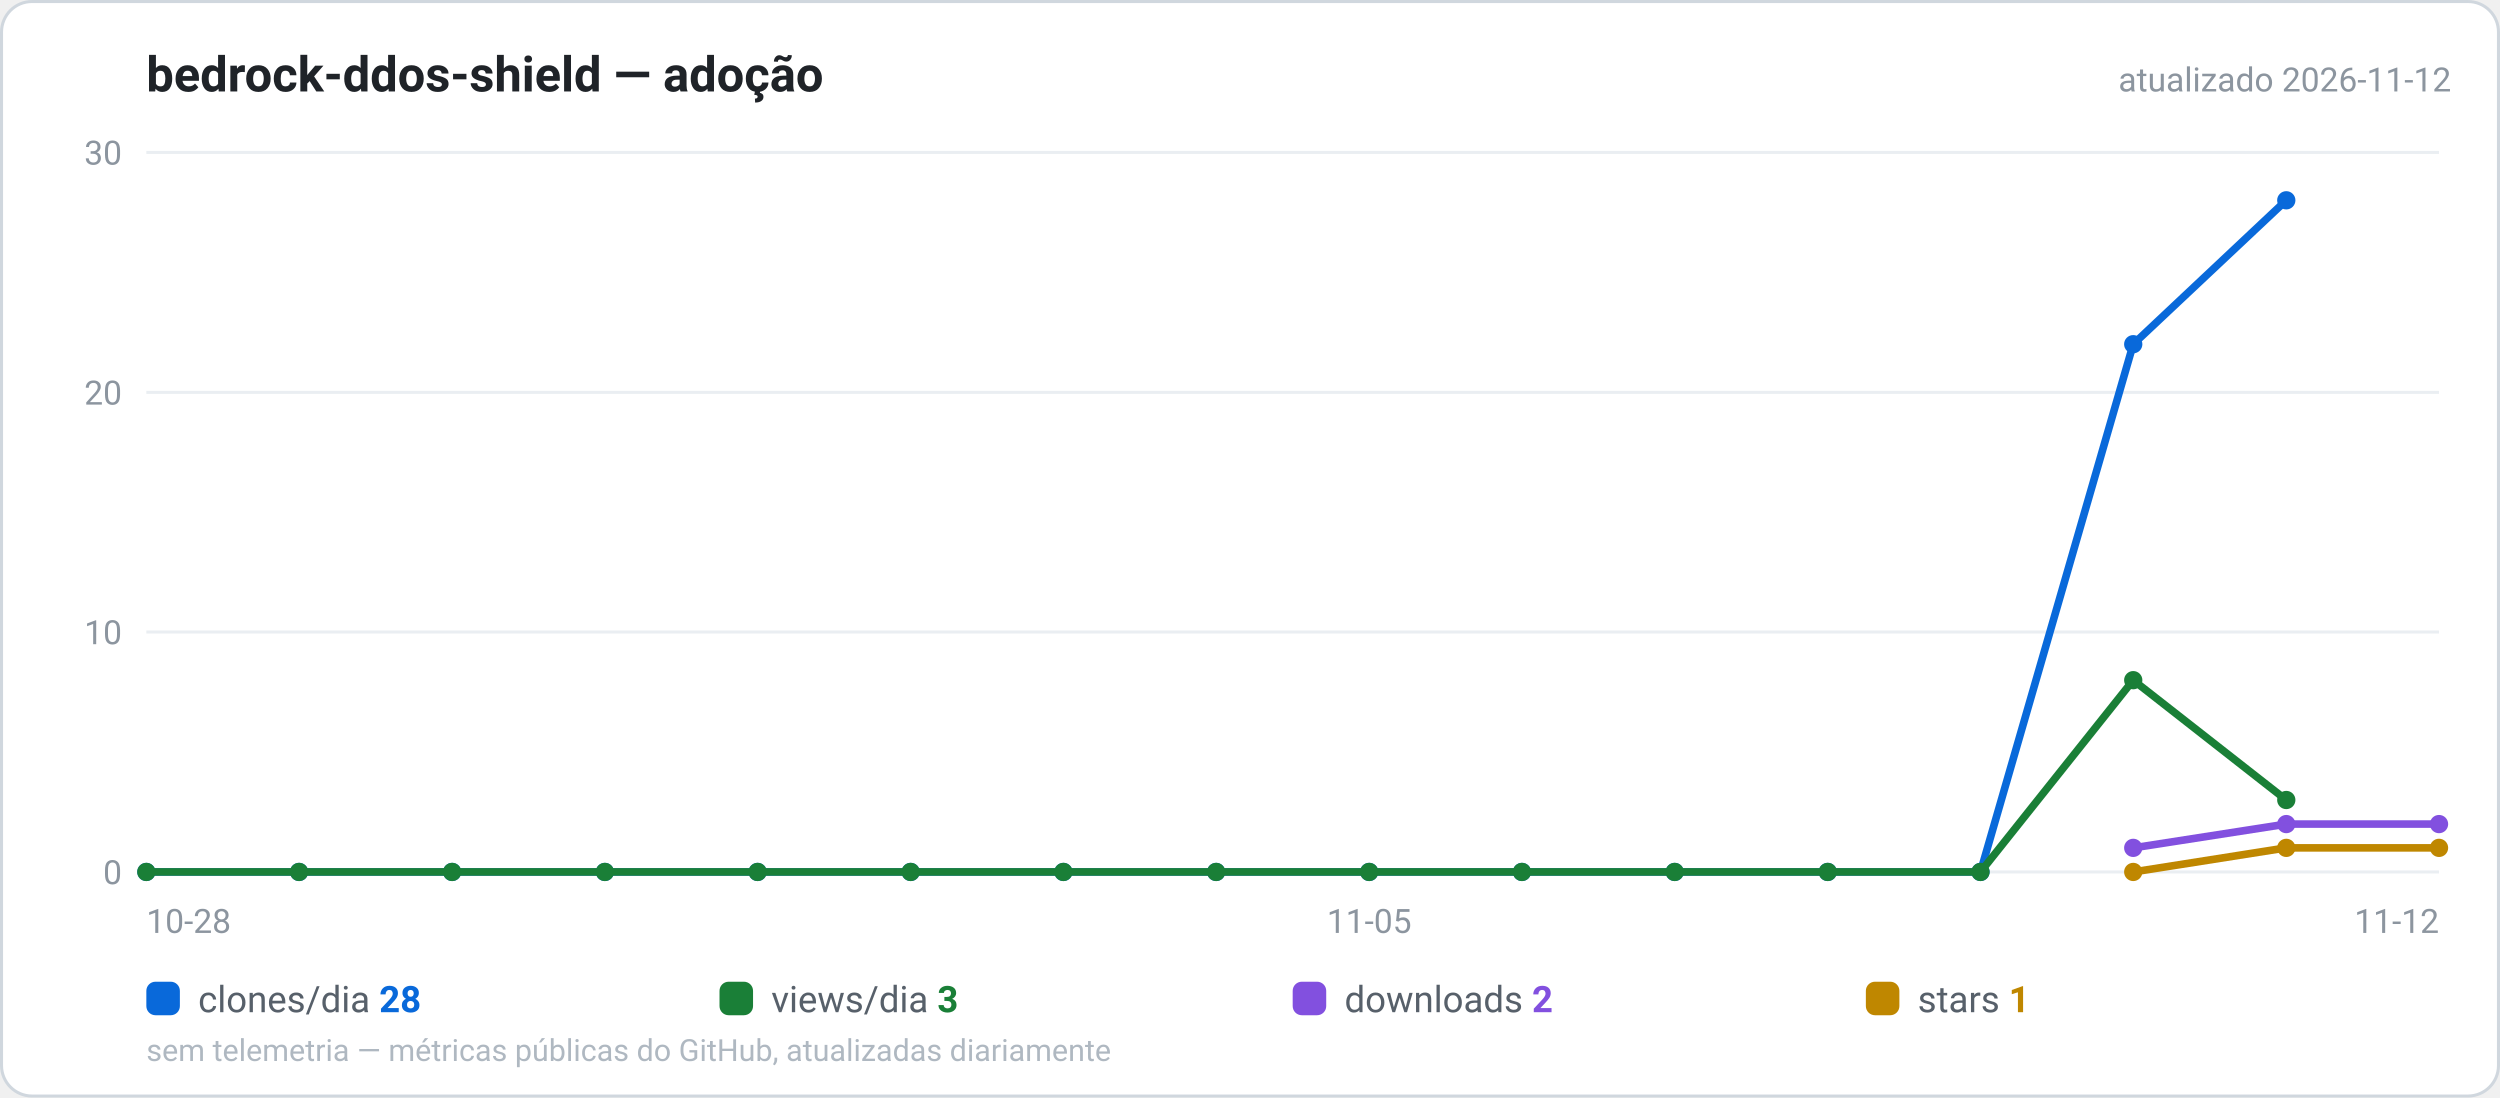
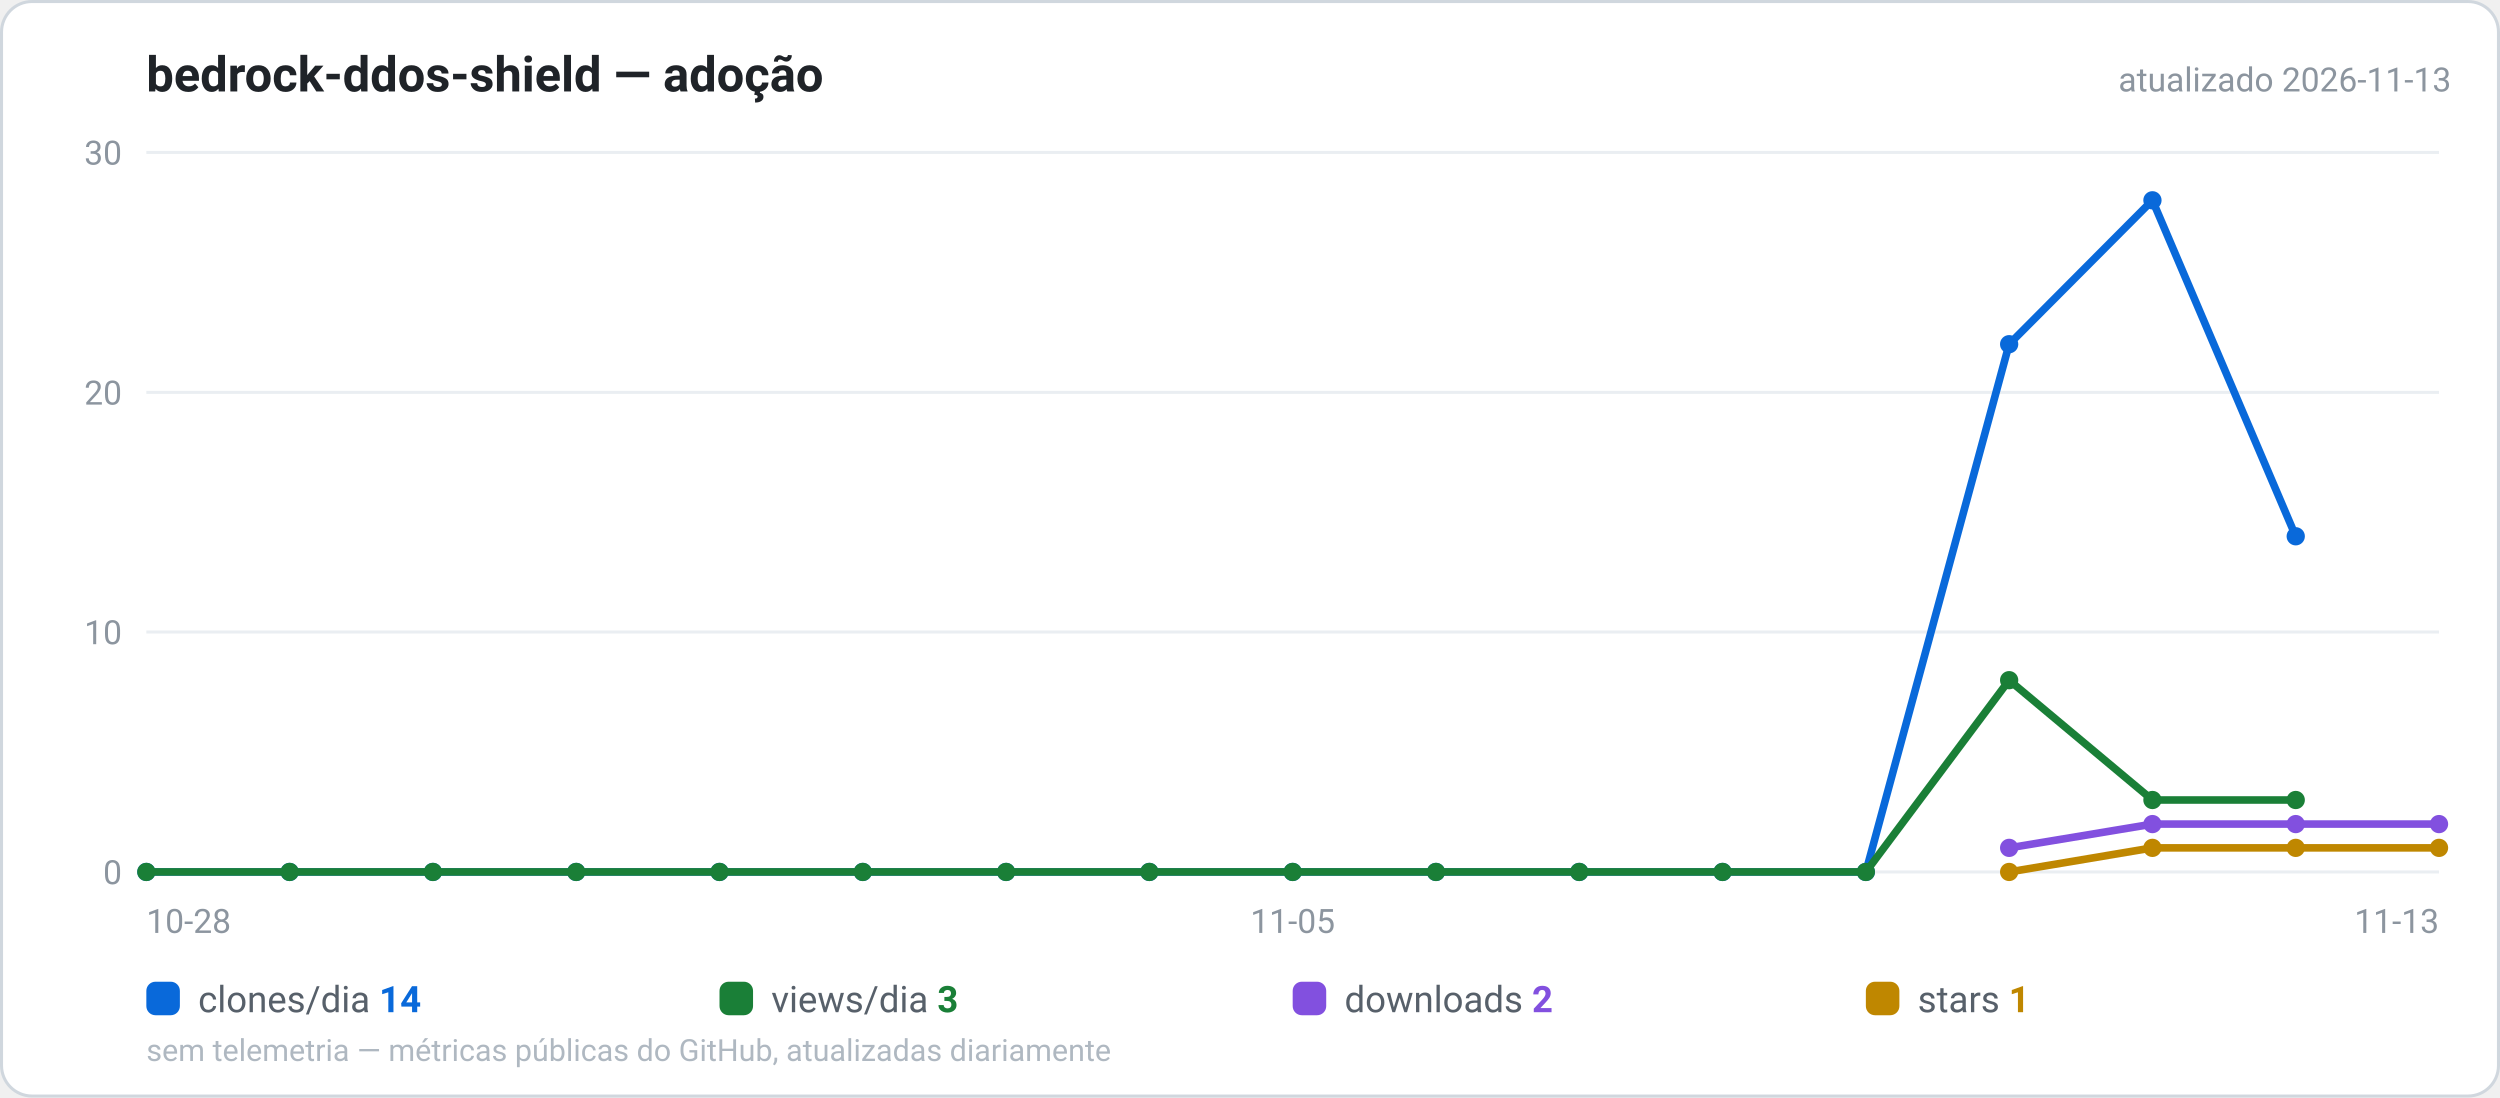
<svg xmlns="http://www.w3.org/2000/svg" width="820" height="360" viewBox="0 0 820 360" font-family="-apple-system,Segoe UI,Roboto,sans-serif">
  <rect x="0.5" y="0.5" width="819" height="359" rx="10" fill="#ffffff" stroke="#d0d7de" />
  <text x="48" y="30" font-size="16" font-weight="700" fill="#1f2328">bedrock-ddos-shield — adoção</text>
-   <text x="804" y="30" font-size="11" fill="#8c959f" text-anchor="end">atualizado 2026-11-12</text>
+   <text x="804" y="30" font-size="11" fill="#8c959f" text-anchor="end">atualizado 2026-11-13</text>
  <line x1="48" y1="286.0" x2="800" y2="286.0" stroke="#eaeef2" />
  <text x="40" y="290.0" font-size="11" fill="#8c959f" text-anchor="end">0</text>
  <line x1="48" y1="207.3" x2="800" y2="207.3" stroke="#eaeef2" />
  <text x="40" y="211.3" font-size="11" fill="#8c959f" text-anchor="end">10</text>
  <line x1="48" y1="128.7" x2="800" y2="128.7" stroke="#eaeef2" />
  <text x="40" y="132.7" font-size="11" fill="#8c959f" text-anchor="end">20</text>
  <line x1="48" y1="50.0" x2="800" y2="50.0" stroke="#eaeef2" />
  <text x="40" y="54.0" font-size="11" fill="#8c959f" text-anchor="end">30</text>
  <text x="48.0" y="306.0" font-size="11" fill="#8c959f" text-anchor="start">10-28</text>
-   <text x="449.1" y="306.0" font-size="11" fill="#8c959f" text-anchor="middle">11-05</text>
-   <text x="800.0" y="306.0" font-size="11" fill="#8c959f" text-anchor="end">11-12</text>
-   <polyline points="48.0,286.0 98.1,286.0 148.3,286.0 198.4,286.0 248.5,286.0 298.7,286.0 348.8,286.0 398.9,286.0 449.1,286.0 499.2,286.0 549.3,286.0 599.5,286.0 649.6,286.0 699.7,112.9 749.9,65.7" fill="none" stroke="#0969da" stroke-width="2.5" stroke-linejoin="round" stroke-linecap="round" />
+   <text x="424.0" y="306.0" font-size="11" fill="#8c959f" text-anchor="middle">11-05</text>
+   <text x="800.0" y="306.0" font-size="11" fill="#8c959f" text-anchor="end">11-13</text>
+   <polyline points="48.0,286.0 95.0,286.0 142.0,286.0 189.0,286.0 236.0,286.0 283.0,286.0 330.0,286.0 377.0,286.0 424.0,286.0 471.0,286.0 518.0,286.0 565.0,286.0 612.0,286.0 659.0,112.9 706.0,65.7 753.0,175.9" fill="none" stroke="#0969da" stroke-width="2.5" stroke-linejoin="round" stroke-linecap="round" />
  <circle cx="48.0" cy="286.0" r="3" fill="#0969da" />
-   <circle cx="98.1" cy="286.0" r="3" fill="#0969da" />
-   <circle cx="148.3" cy="286.0" r="3" fill="#0969da" />
-   <circle cx="198.4" cy="286.0" r="3" fill="#0969da" />
-   <circle cx="248.5" cy="286.0" r="3" fill="#0969da" />
-   <circle cx="298.7" cy="286.0" r="3" fill="#0969da" />
-   <circle cx="348.8" cy="286.0" r="3" fill="#0969da" />
-   <circle cx="398.9" cy="286.0" r="3" fill="#0969da" />
-   <circle cx="449.1" cy="286.0" r="3" fill="#0969da" />
-   <circle cx="499.2" cy="286.0" r="3" fill="#0969da" />
-   <circle cx="549.3" cy="286.0" r="3" fill="#0969da" />
-   <circle cx="599.5" cy="286.0" r="3" fill="#0969da" />
-   <circle cx="649.6" cy="286.0" r="3" fill="#0969da" />
-   <circle cx="699.7" cy="112.9" r="3" fill="#0969da" />
-   <circle cx="749.9" cy="65.7" r="3" fill="#0969da" />
-   <polyline points="48.0,286.0 98.1,286.0 148.3,286.0 198.4,286.0 248.5,286.0 298.7,286.0 348.8,286.0 398.9,286.0 449.1,286.0 499.2,286.0 549.3,286.0 599.5,286.0 649.6,286.0 699.7,223.1 749.9,262.4" fill="none" stroke="#1a7f37" stroke-width="2.5" stroke-linejoin="round" stroke-linecap="round" />
+   <circle cx="95.0" cy="286.0" r="3" fill="#0969da" />
+   <circle cx="142.0" cy="286.0" r="3" fill="#0969da" />
+   <circle cx="189.0" cy="286.0" r="3" fill="#0969da" />
+   <circle cx="236.0" cy="286.0" r="3" fill="#0969da" />
+   <circle cx="283.0" cy="286.0" r="3" fill="#0969da" />
+   <circle cx="330.0" cy="286.0" r="3" fill="#0969da" />
+   <circle cx="377.0" cy="286.0" r="3" fill="#0969da" />
+   <circle cx="424.0" cy="286.0" r="3" fill="#0969da" />
+   <circle cx="471.0" cy="286.0" r="3" fill="#0969da" />
+   <circle cx="518.0" cy="286.0" r="3" fill="#0969da" />
+   <circle cx="565.0" cy="286.0" r="3" fill="#0969da" />
+   <circle cx="612.0" cy="286.0" r="3" fill="#0969da" />
+   <circle cx="659.0" cy="112.9" r="3" fill="#0969da" />
+   <circle cx="706.0" cy="65.7" r="3" fill="#0969da" />
+   <circle cx="753.0" cy="175.9" r="3" fill="#0969da" />
+   <polyline points="48.0,286.0 95.0,286.0 142.0,286.0 189.0,286.0 236.0,286.0 283.0,286.0 330.0,286.0 377.0,286.0 424.0,286.0 471.0,286.0 518.0,286.0 565.0,286.0 612.0,286.0 659.0,223.1 706.0,262.4 753.0,262.4" fill="none" stroke="#1a7f37" stroke-width="2.5" stroke-linejoin="round" stroke-linecap="round" />
  <circle cx="48.0" cy="286.0" r="3" fill="#1a7f37" />
-   <circle cx="98.1" cy="286.0" r="3" fill="#1a7f37" />
-   <circle cx="148.3" cy="286.0" r="3" fill="#1a7f37" />
-   <circle cx="198.4" cy="286.0" r="3" fill="#1a7f37" />
-   <circle cx="248.5" cy="286.0" r="3" fill="#1a7f37" />
-   <circle cx="298.7" cy="286.0" r="3" fill="#1a7f37" />
-   <circle cx="348.8" cy="286.0" r="3" fill="#1a7f37" />
-   <circle cx="398.9" cy="286.0" r="3" fill="#1a7f37" />
-   <circle cx="449.1" cy="286.0" r="3" fill="#1a7f37" />
-   <circle cx="499.2" cy="286.0" r="3" fill="#1a7f37" />
-   <circle cx="549.3" cy="286.0" r="3" fill="#1a7f37" />
-   <circle cx="599.5" cy="286.0" r="3" fill="#1a7f37" />
-   <circle cx="649.6" cy="286.0" r="3" fill="#1a7f37" />
-   <circle cx="699.7" cy="223.1" r="3" fill="#1a7f37" />
-   <circle cx="749.9" cy="262.4" r="3" fill="#1a7f37" />
-   <polyline points="699.7,278.1 749.9,270.3 800.0,270.3" fill="none" stroke="#8250df" stroke-width="2.5" stroke-linejoin="round" stroke-linecap="round" />
-   <circle cx="699.7" cy="278.1" r="3" fill="#8250df" />
-   <circle cx="749.9" cy="270.3" r="3" fill="#8250df" />
+   <circle cx="95.0" cy="286.0" r="3" fill="#1a7f37" />
+   <circle cx="142.0" cy="286.0" r="3" fill="#1a7f37" />
+   <circle cx="189.0" cy="286.0" r="3" fill="#1a7f37" />
+   <circle cx="236.0" cy="286.0" r="3" fill="#1a7f37" />
+   <circle cx="283.0" cy="286.0" r="3" fill="#1a7f37" />
+   <circle cx="330.0" cy="286.0" r="3" fill="#1a7f37" />
+   <circle cx="377.0" cy="286.0" r="3" fill="#1a7f37" />
+   <circle cx="424.0" cy="286.0" r="3" fill="#1a7f37" />
+   <circle cx="471.0" cy="286.0" r="3" fill="#1a7f37" />
+   <circle cx="518.0" cy="286.0" r="3" fill="#1a7f37" />
+   <circle cx="565.0" cy="286.0" r="3" fill="#1a7f37" />
+   <circle cx="612.0" cy="286.0" r="3" fill="#1a7f37" />
+   <circle cx="659.0" cy="223.1" r="3" fill="#1a7f37" />
+   <circle cx="706.0" cy="262.4" r="3" fill="#1a7f37" />
+   <circle cx="753.0" cy="262.4" r="3" fill="#1a7f37" />
+   <polyline points="659.0,278.1 706.0,270.3 753.0,270.3 800.0,270.3" fill="none" stroke="#8250df" stroke-width="2.5" stroke-linejoin="round" stroke-linecap="round" />
+   <circle cx="659.0" cy="278.1" r="3" fill="#8250df" />
+   <circle cx="706.0" cy="270.3" r="3" fill="#8250df" />
+   <circle cx="753.0" cy="270.3" r="3" fill="#8250df" />
  <circle cx="800.0" cy="270.3" r="3" fill="#8250df" />
-   <polyline points="699.7,286.0 749.9,278.1 800.0,278.1" fill="none" stroke="#bf8700" stroke-width="2.5" stroke-linejoin="round" stroke-linecap="round" />
-   <circle cx="699.7" cy="286.0" r="3" fill="#bf8700" />
-   <circle cx="749.9" cy="278.1" r="3" fill="#bf8700" />
+   <polyline points="659.0,286.0 706.0,278.1 753.0,278.1 800.0,278.1" fill="none" stroke="#bf8700" stroke-width="2.5" stroke-linejoin="round" stroke-linecap="round" />
+   <circle cx="659.0" cy="286.0" r="3" fill="#bf8700" />
+   <circle cx="706.0" cy="278.1" r="3" fill="#bf8700" />
+   <circle cx="753.0" cy="278.1" r="3" fill="#bf8700" />
  <circle cx="800.0" cy="278.1" r="3" fill="#bf8700" />
  <rect x="48.0" y="322.0" width="11" height="11" rx="3" fill="#0969da" />
-   <text x="65.0" y="332.0" font-size="12" fill="#57606a">clones/dia <tspan font-weight="700" fill="#0969da">28</tspan>
+   <text x="65.0" y="332.0" font-size="12" fill="#57606a">clones/dia <tspan font-weight="700" fill="#0969da">14</tspan>
  </text>
  <rect x="236.0" y="322.0" width="11" height="11" rx="3" fill="#1a7f37" />
  <text x="253.0" y="332.0" font-size="12" fill="#57606a">views/dia <tspan font-weight="700" fill="#1a7f37">3</tspan>
  </text>
  <rect x="424.0" y="322.0" width="11" height="11" rx="3" fill="#8250df" />
  <text x="441.0" y="332.0" font-size="12" fill="#57606a">downloads <tspan font-weight="700" fill="#8250df">2</tspan>
  </text>
  <rect x="612.0" y="322.0" width="11" height="11" rx="3" fill="#bf8700" />
  <text x="629.0" y="332.0" font-size="12" fill="#57606a">stars <tspan font-weight="700" fill="#bf8700">1</tspan>
  </text>
  <text x="48" y="348" font-size="10" fill="#afb8c1">sem telemetria — métricas públicas do GitHub, atualizadas diariamente</text>
</svg>
